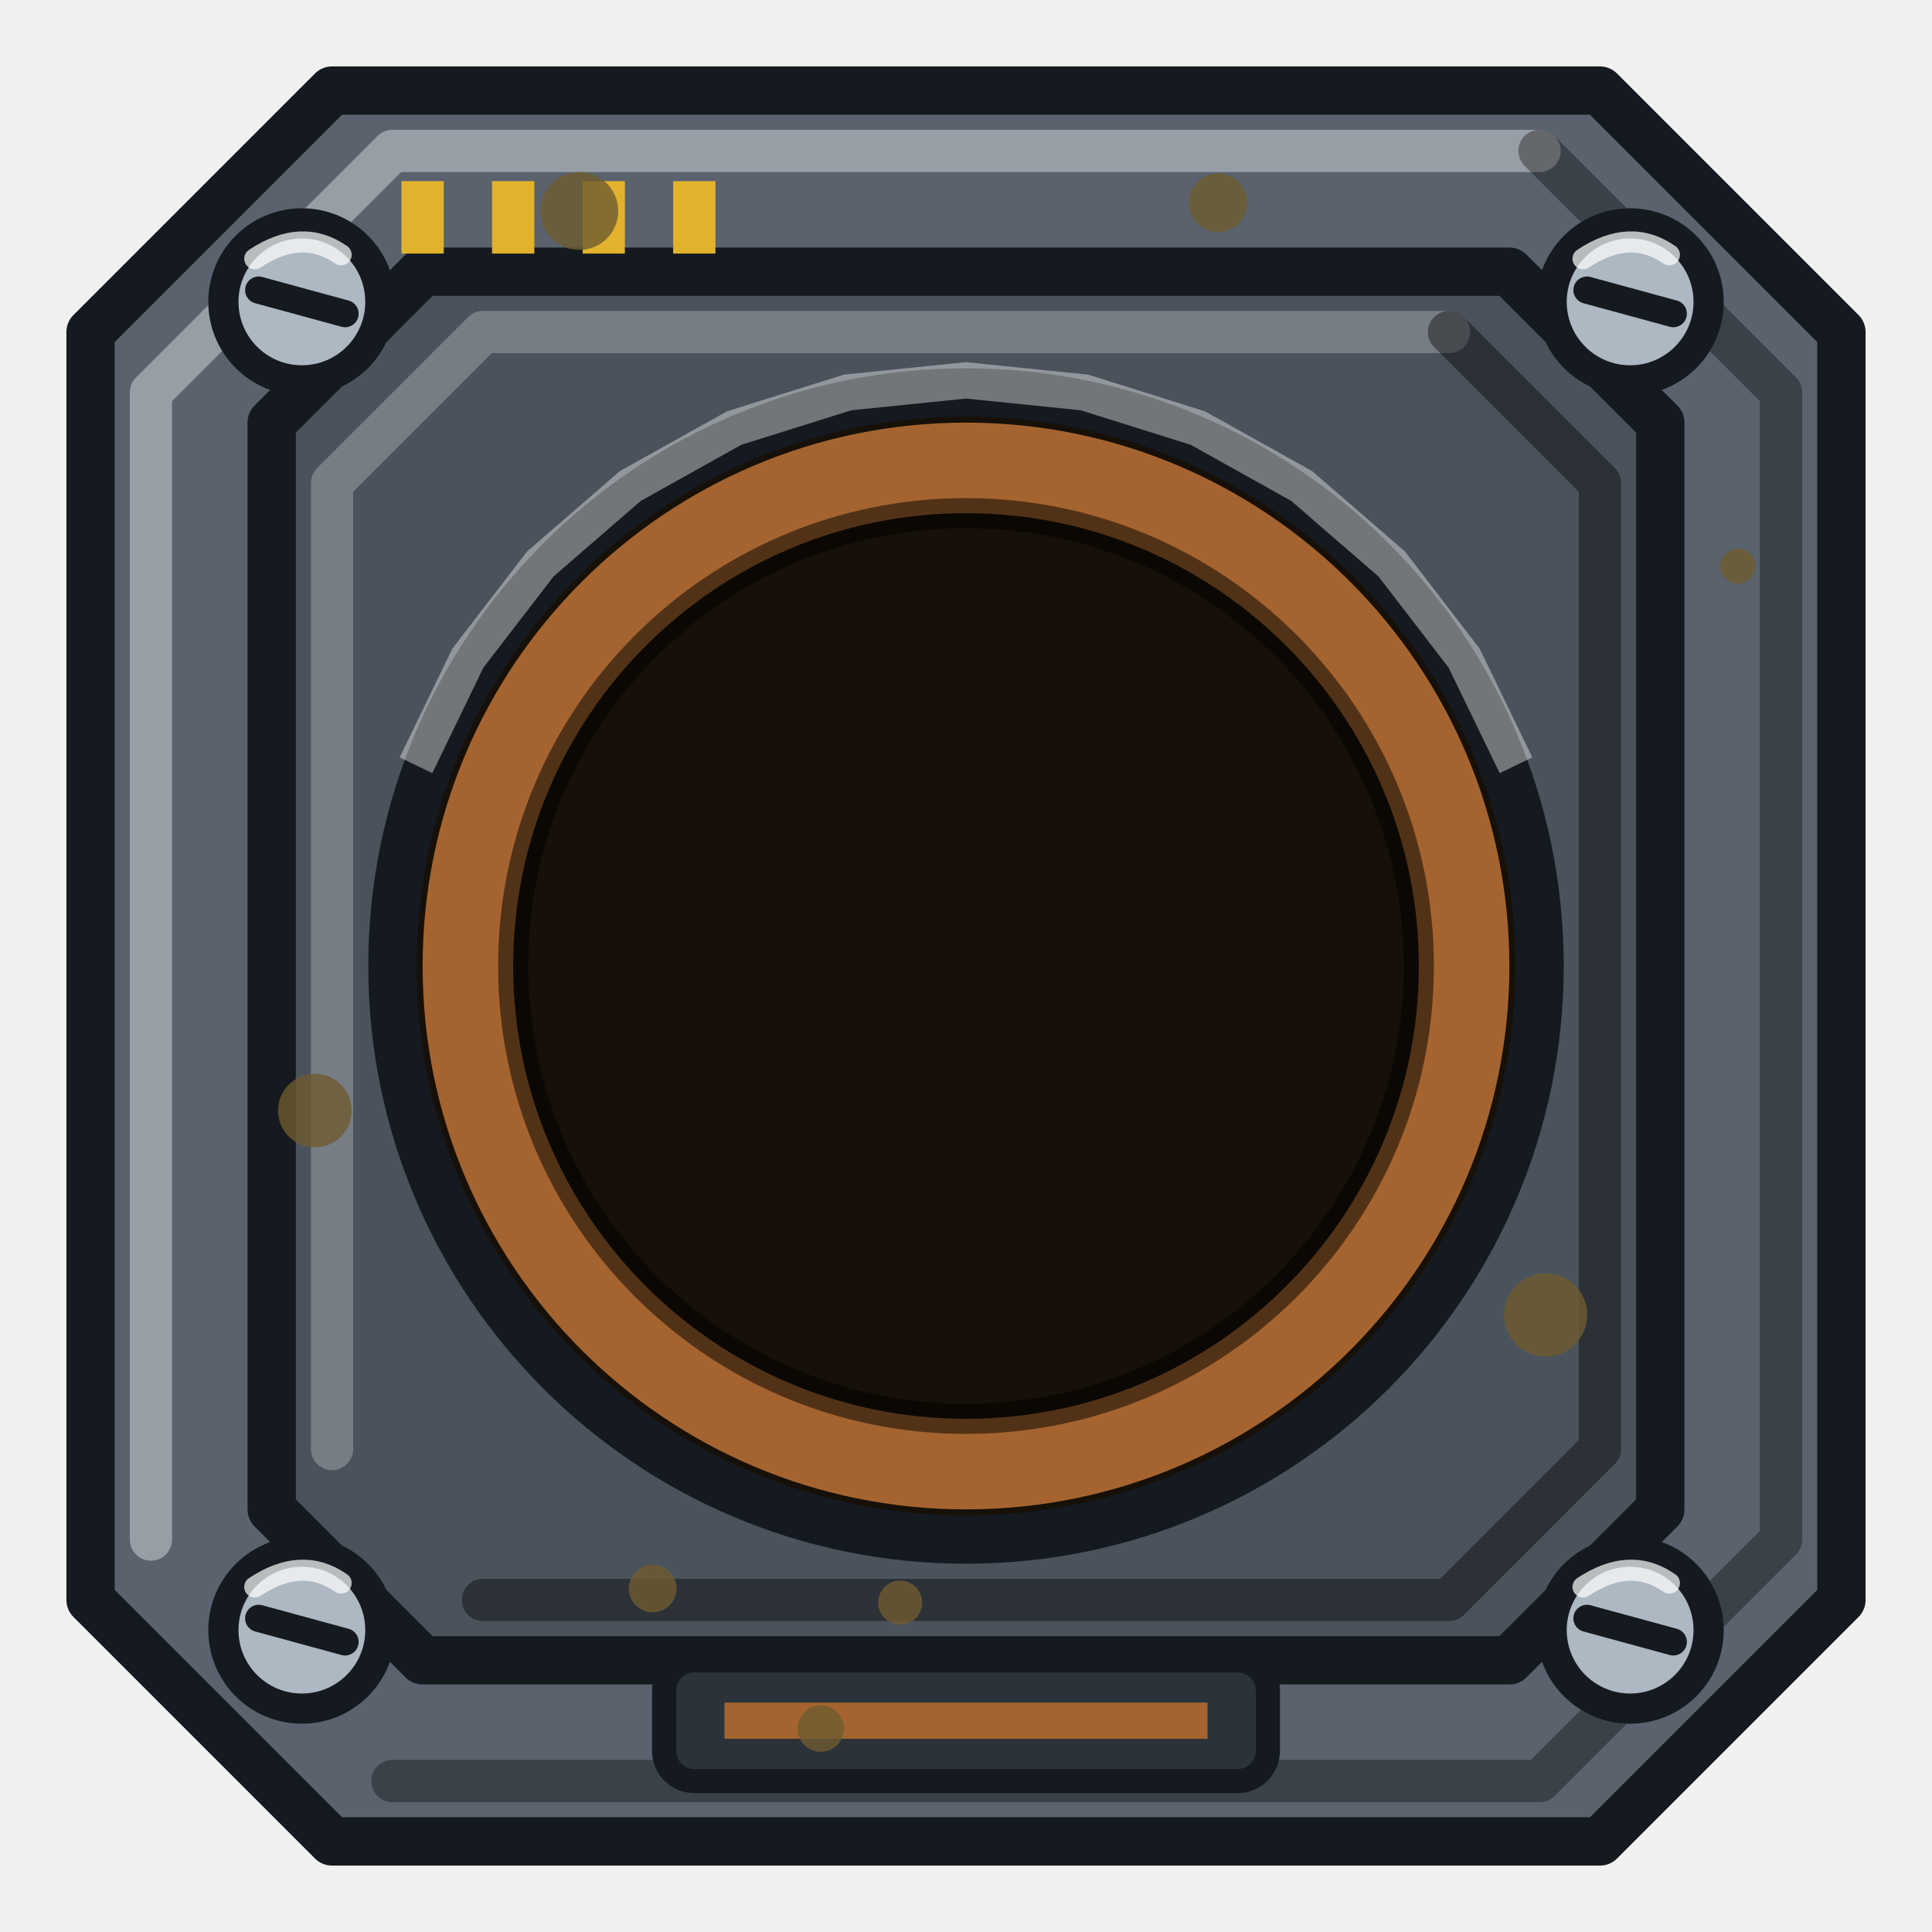
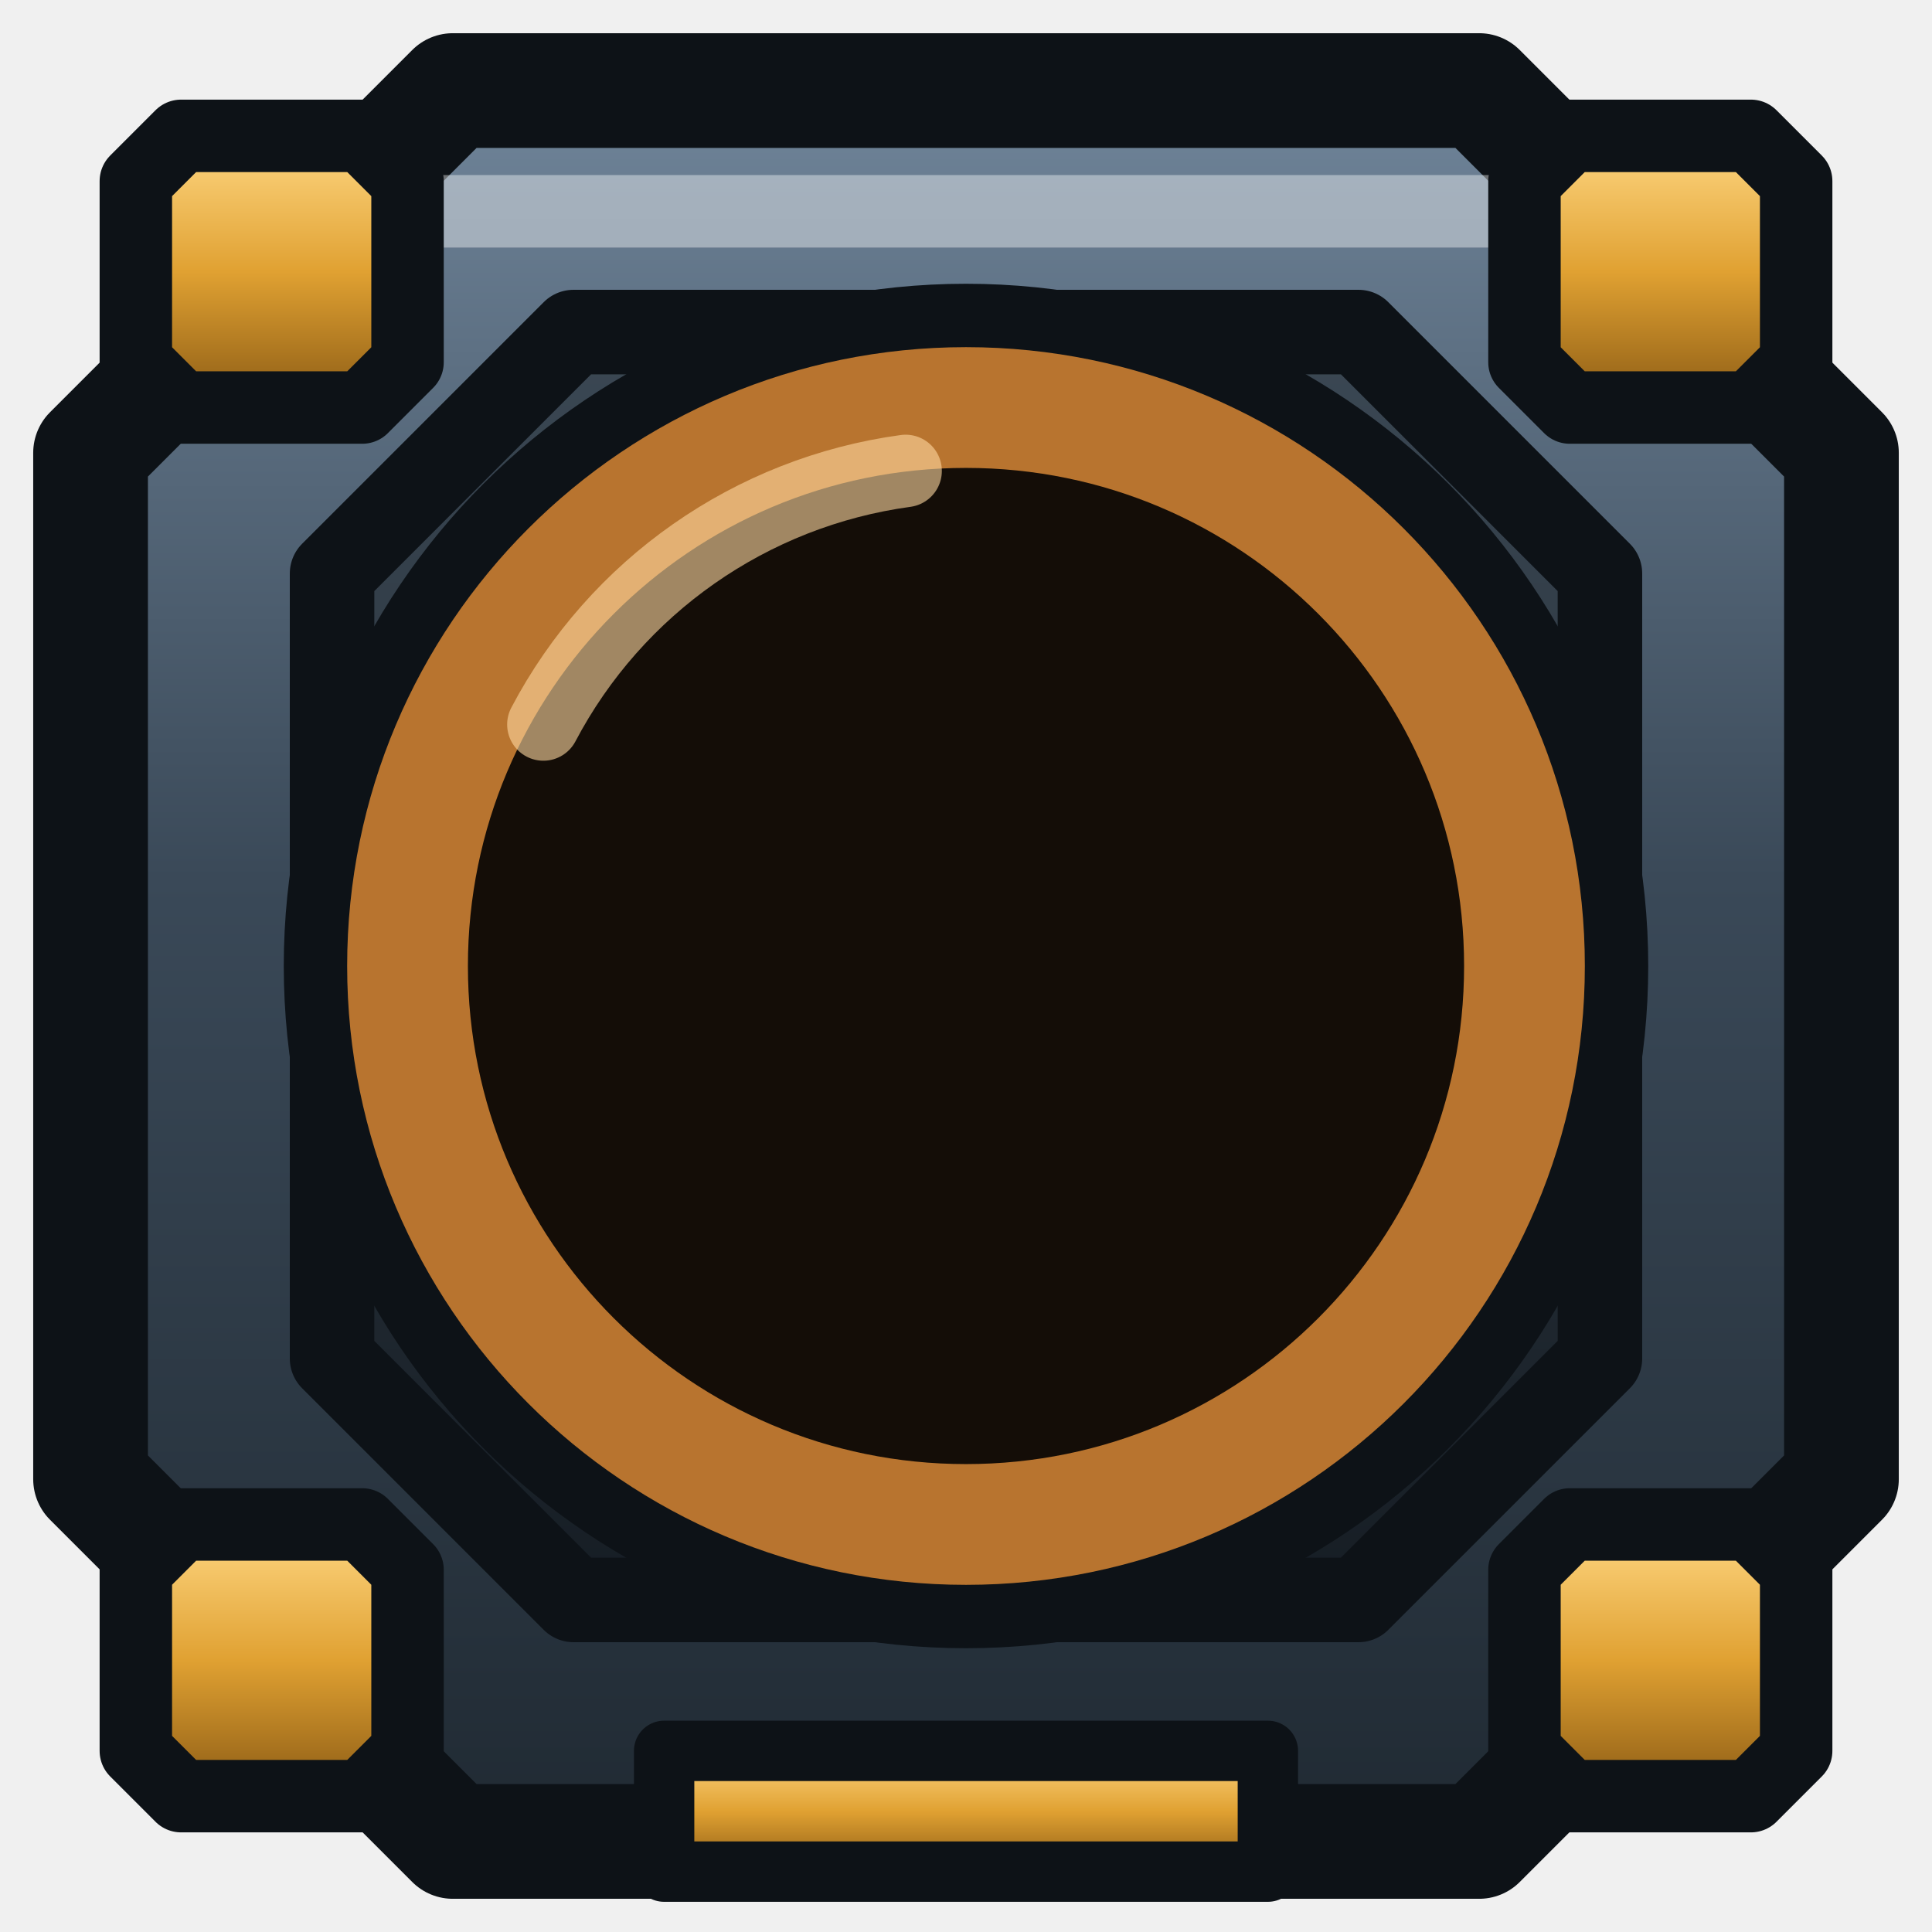
<svg xmlns="http://www.w3.org/2000/svg" viewBox="0 0 64 64" width="64" height="64">
-   <path d="M11 3 L53 3 L61 11 L61 53 L53 61 L11 61 L3 53 L3 11 Z" fill="#59626d" stroke="#141a20" stroke-width="1.6" stroke-linejoin="round" />
-   <path d="M5 51 L5 13 L13 5 L51 5" fill="none" stroke="#ffffff" stroke-opacity="0.38" stroke-width="1.4" stroke-linejoin="round" stroke-linecap="round" />
-   <path d="M51 5 L59 13 L59 51 L51 59 L13 59" fill="none" stroke="#000000" stroke-opacity="0.34" stroke-width="1.4" stroke-linejoin="round" stroke-linecap="round" />
-   <path d="M14 9 L50 9 L55 14 L55 50 L50 55 L14 55 L9 50 L9 14 Z" fill="#4a525c" stroke="#141a20" stroke-width="1.6" stroke-linejoin="round" />
-   <path d="M11 48 L11 16 L16 11 L48 11" fill="none" stroke="#ffffff" stroke-opacity="0.25" stroke-width="1.4" stroke-linejoin="round" stroke-linecap="round" />
-   <path d="M48 11 L53 16 L53 48 L48 53 L16 53" fill="none" stroke="#000000" stroke-opacity="0.4" stroke-width="1.4" stroke-linejoin="round" stroke-linecap="round" />
-   <circle cx="32" cy="32" r="19" fill="#161008" stroke="#141a20" stroke-width="1.6" />
-   <circle cx="32" cy="32" r="16.5" fill="none" stroke="#a5642f" stroke-width="3" />
-   <circle cx="32" cy="32" r="15" fill="none" stroke="#000" stroke-opacity=".5" stroke-width="1" />
-   <path d="M13.78 25.35 L15.5 21.8 L17.9 18.68 L20.88 16.1 L24.32 14.18 L28.08 13 L32 12.6 L35.92 13 L39.68 14.18 L43.12 16.1 L46.1 18.68 L48.5 21.8 L50.22 25.35" fill="none" stroke="#fff" stroke-opacity=".4" stroke-width="1.2" />
-   <circle cx="10" cy="10" r="2.6" fill="#aeb8c2" stroke="#141a20" stroke-width="1" />
-   <path d="M8.57 9.61 L11.43 10.39" stroke="#141a20" stroke-width=".9" stroke-linecap="round" />
-   <path d="M8.44 8.57 Q10 7.53 11.3 8.44" fill="none" stroke="#fff" stroke-opacity=".7" stroke-width=".7" stroke-linecap="round" />
-   <circle cx="54" cy="10" r="2.6" fill="#aeb8c2" stroke="#141a20" stroke-width="1" />
-   <path d="M52.57 9.61 L55.43 10.39" stroke="#141a20" stroke-width=".9" stroke-linecap="round" />
-   <path d="M52.44 8.57 Q54 7.53 55.3 8.44" fill="none" stroke="#fff" stroke-opacity=".7" stroke-width=".7" stroke-linecap="round" />
-   <circle cx="10" cy="54" r="2.6" fill="#aeb8c2" stroke="#141a20" stroke-width="1" />
-   <path d="M8.57 53.61 L11.43 54.39" stroke="#141a20" stroke-width=".9" stroke-linecap="round" />
-   <path d="M8.44 52.57 Q10 51.53 11.3 52.44" fill="none" stroke="#fff" stroke-opacity=".7" stroke-width=".7" stroke-linecap="round" />
-   <circle cx="54" cy="54" r="2.6" fill="#aeb8c2" stroke="#141a20" stroke-width="1" />
-   <path d="M52.57 53.61 L55.43 54.39" stroke="#141a20" stroke-width=".9" stroke-linecap="round" />
-   <path d="M52.44 52.57 Q54 51.53 55.3 52.44" fill="none" stroke="#fff" stroke-opacity=".7" stroke-width=".7" stroke-linecap="round" />
-   <path d="M14 6 L14 8.4" stroke="#e3b22d" stroke-width="1.4" />
-   <path d="M17 6 L17 8.4" stroke="#e3b22d" stroke-width="1.4" />
-   <path d="M20 6 L20 8.4" stroke="#e3b22d" stroke-width="1.4" />
-   <path d="M23 6 L23 8.4" stroke="#e3b22d" stroke-width="1.4" />
-   <rect x="22" y="55" width="20" height="4" rx="1" fill="#2b3239" stroke="#141a20" stroke-width=".8" />
-   <path d="M24 57 H40" stroke="#a5642f" stroke-width="1.2" />
-   <circle cx="10.43" cy="36.79" r="1.22" fill="#6e5c30" fill-opacity=".8" />
-   <circle cx="29.82" cy="53.09" r="0.73" fill="#6e5c30" fill-opacity=".8" />
-   <circle cx="40.35" cy="6.72" r="0.97" fill="#6e5c30" fill-opacity=".8" />
-   <circle cx="21.62" cy="52.62" r="0.79" fill="#6e5c30" fill-opacity=".8" />
-   <circle cx="19.19" cy="6.99" r="1.29" fill="#6e5c30" fill-opacity=".8" />
-   <circle cx="57.57" cy="18.76" r="0.58" fill="#6e5c30" fill-opacity=".8" />
-   <circle cx="27.19" cy="57.26" r="0.77" fill="#6e5c30" fill-opacity=".8" />
-   <circle cx="51.2" cy="43.56" r="1.38" fill="#6e5c30" fill-opacity=".8" />
+   <defs>
+     <linearGradient id="db-steel" x1="0" y1="0" x2="0" y2="1">
+       <stop offset="0" stop-color="#6f8499" />
+       <stop offset="0.45" stop-color="#3a4958" />
+       <stop offset="1" stop-color="#202a33" />
+     </linearGradient>
+     <linearGradient id="db-steeld" x1="0" y1="0" x2="0" y2="1">
+       <stop offset="0" stop-color="#3b4854" />
+       <stop offset="1" stop-color="#161d24" />
+     </linearGradient>
+     <radialGradient id="db-plum" cx="0.4" cy="0.3" r="0.85">
+       <stop offset="0" stop-color="#c0728a" />
+       <stop offset="0.55" stop-color="#6b3547" />
+       <stop offset="1" stop-color="#361823" />
+     </radialGradient>
+     <linearGradient id="db-plumf" x1="0" y1="0" x2="0" y2="1">
+       <stop offset="0" stop-color="#a85b73" />
+       <stop offset="1" stop-color="#4a2230" />
+     </linearGradient>
+     <linearGradient id="db-amber" x1="0" y1="0" x2="0" y2="1">
+       <stop offset="0" stop-color="#ffd884" />
+       <stop offset="0.5" stop-color="#e0a132" />
+       <stop offset="1" stop-color="#8a5a14" />
+     </linearGradient>
+     <radialGradient id="db-teal" cx="0.4" cy="0.4" r="0.6">
+       <stop offset="0" stop-color="#effffb" />
+       <stop offset="0.4" stop-color="#52f5cf" />
+       <stop offset="1" stop-color="#0c5c4b" />
+     </radialGradient>
+     <radialGradient id="db-ember" cx="0.4" cy="0.4" r="0.6">
+       <stop offset="0" stop-color="#fff2d0" />
+       <stop offset="0.35" stop-color="#ff9a4a" />
+       <stop offset="1" stop-color="#8a1d10" />
+     </radialGradient>
+   </defs>
+   <path d="M15 3 L49 3 L61 15 L61 49 L49 61 L15 61 L3 49 L3 15 Z" fill="url(#db-steel)" stroke="#0d1217" stroke-width="3.8" stroke-linejoin="round" stroke-linecap="round" />
+   <path d="M14 7H50" fill="none" stroke="#ffffff" stroke-opacity="0.4" stroke-width="2.4" stroke-linecap="round" stroke-linejoin="round" />
+   <path d="M19 11 L45 11 L53 19 L53 45 L45 53 L19 53 L11 45 L11 19 Z" fill="url(#db-steeld)" stroke="#0d1217" stroke-width="2.8" stroke-linejoin="round" stroke-linecap="round" />
+   <circle cx="32" cy="32" r="21" fill="#140d07" stroke="#0d1217" stroke-width="3.2" />
+   <circle cx="32" cy="32" r="18.5" fill="none" stroke="#b8742f" stroke-width="4" />
+   <path d="M18 24A16 16 0 0 1 30 15.6" fill="none" stroke="#ffd9a0" stroke-opacity=".6" stroke-width="2.4" stroke-linecap="round" />
+   <path d="M4.5 6L6 4.5H12L13.5 6V12L12 13.5H6L4.5 12Z" fill="url(#db-amber)" stroke="#0d1217" stroke-width="2.4" stroke-linejoin="round" stroke-linecap="round" />
+   <path d="M50.5 6L52 4.5H58L59.5 6V12L58 13.5H52L50.5 12Z" fill="url(#db-amber)" stroke="#0d1217" stroke-width="2.4" stroke-linejoin="round" stroke-linecap="round" />
+   <path d="M4.5 52L6 50.5H12L13.5 52V58L12 59.5H6L4.5 58Z" fill="url(#db-amber)" stroke="#0d1217" stroke-width="2.4" stroke-linejoin="round" stroke-linecap="round" />
+   <path d="M50.5 52L52 50.5H58L59.5 52V58L58 59.5H52L50.5 58Z" fill="url(#db-amber)" stroke="#0d1217" stroke-width="2.4" stroke-linejoin="round" stroke-linecap="round" />
+   <path d="M22 58H42V62H22Z" fill="url(#db-amber)" stroke="#0d1217" stroke-width="2" stroke-linejoin="round" stroke-linecap="round" />
</svg>
